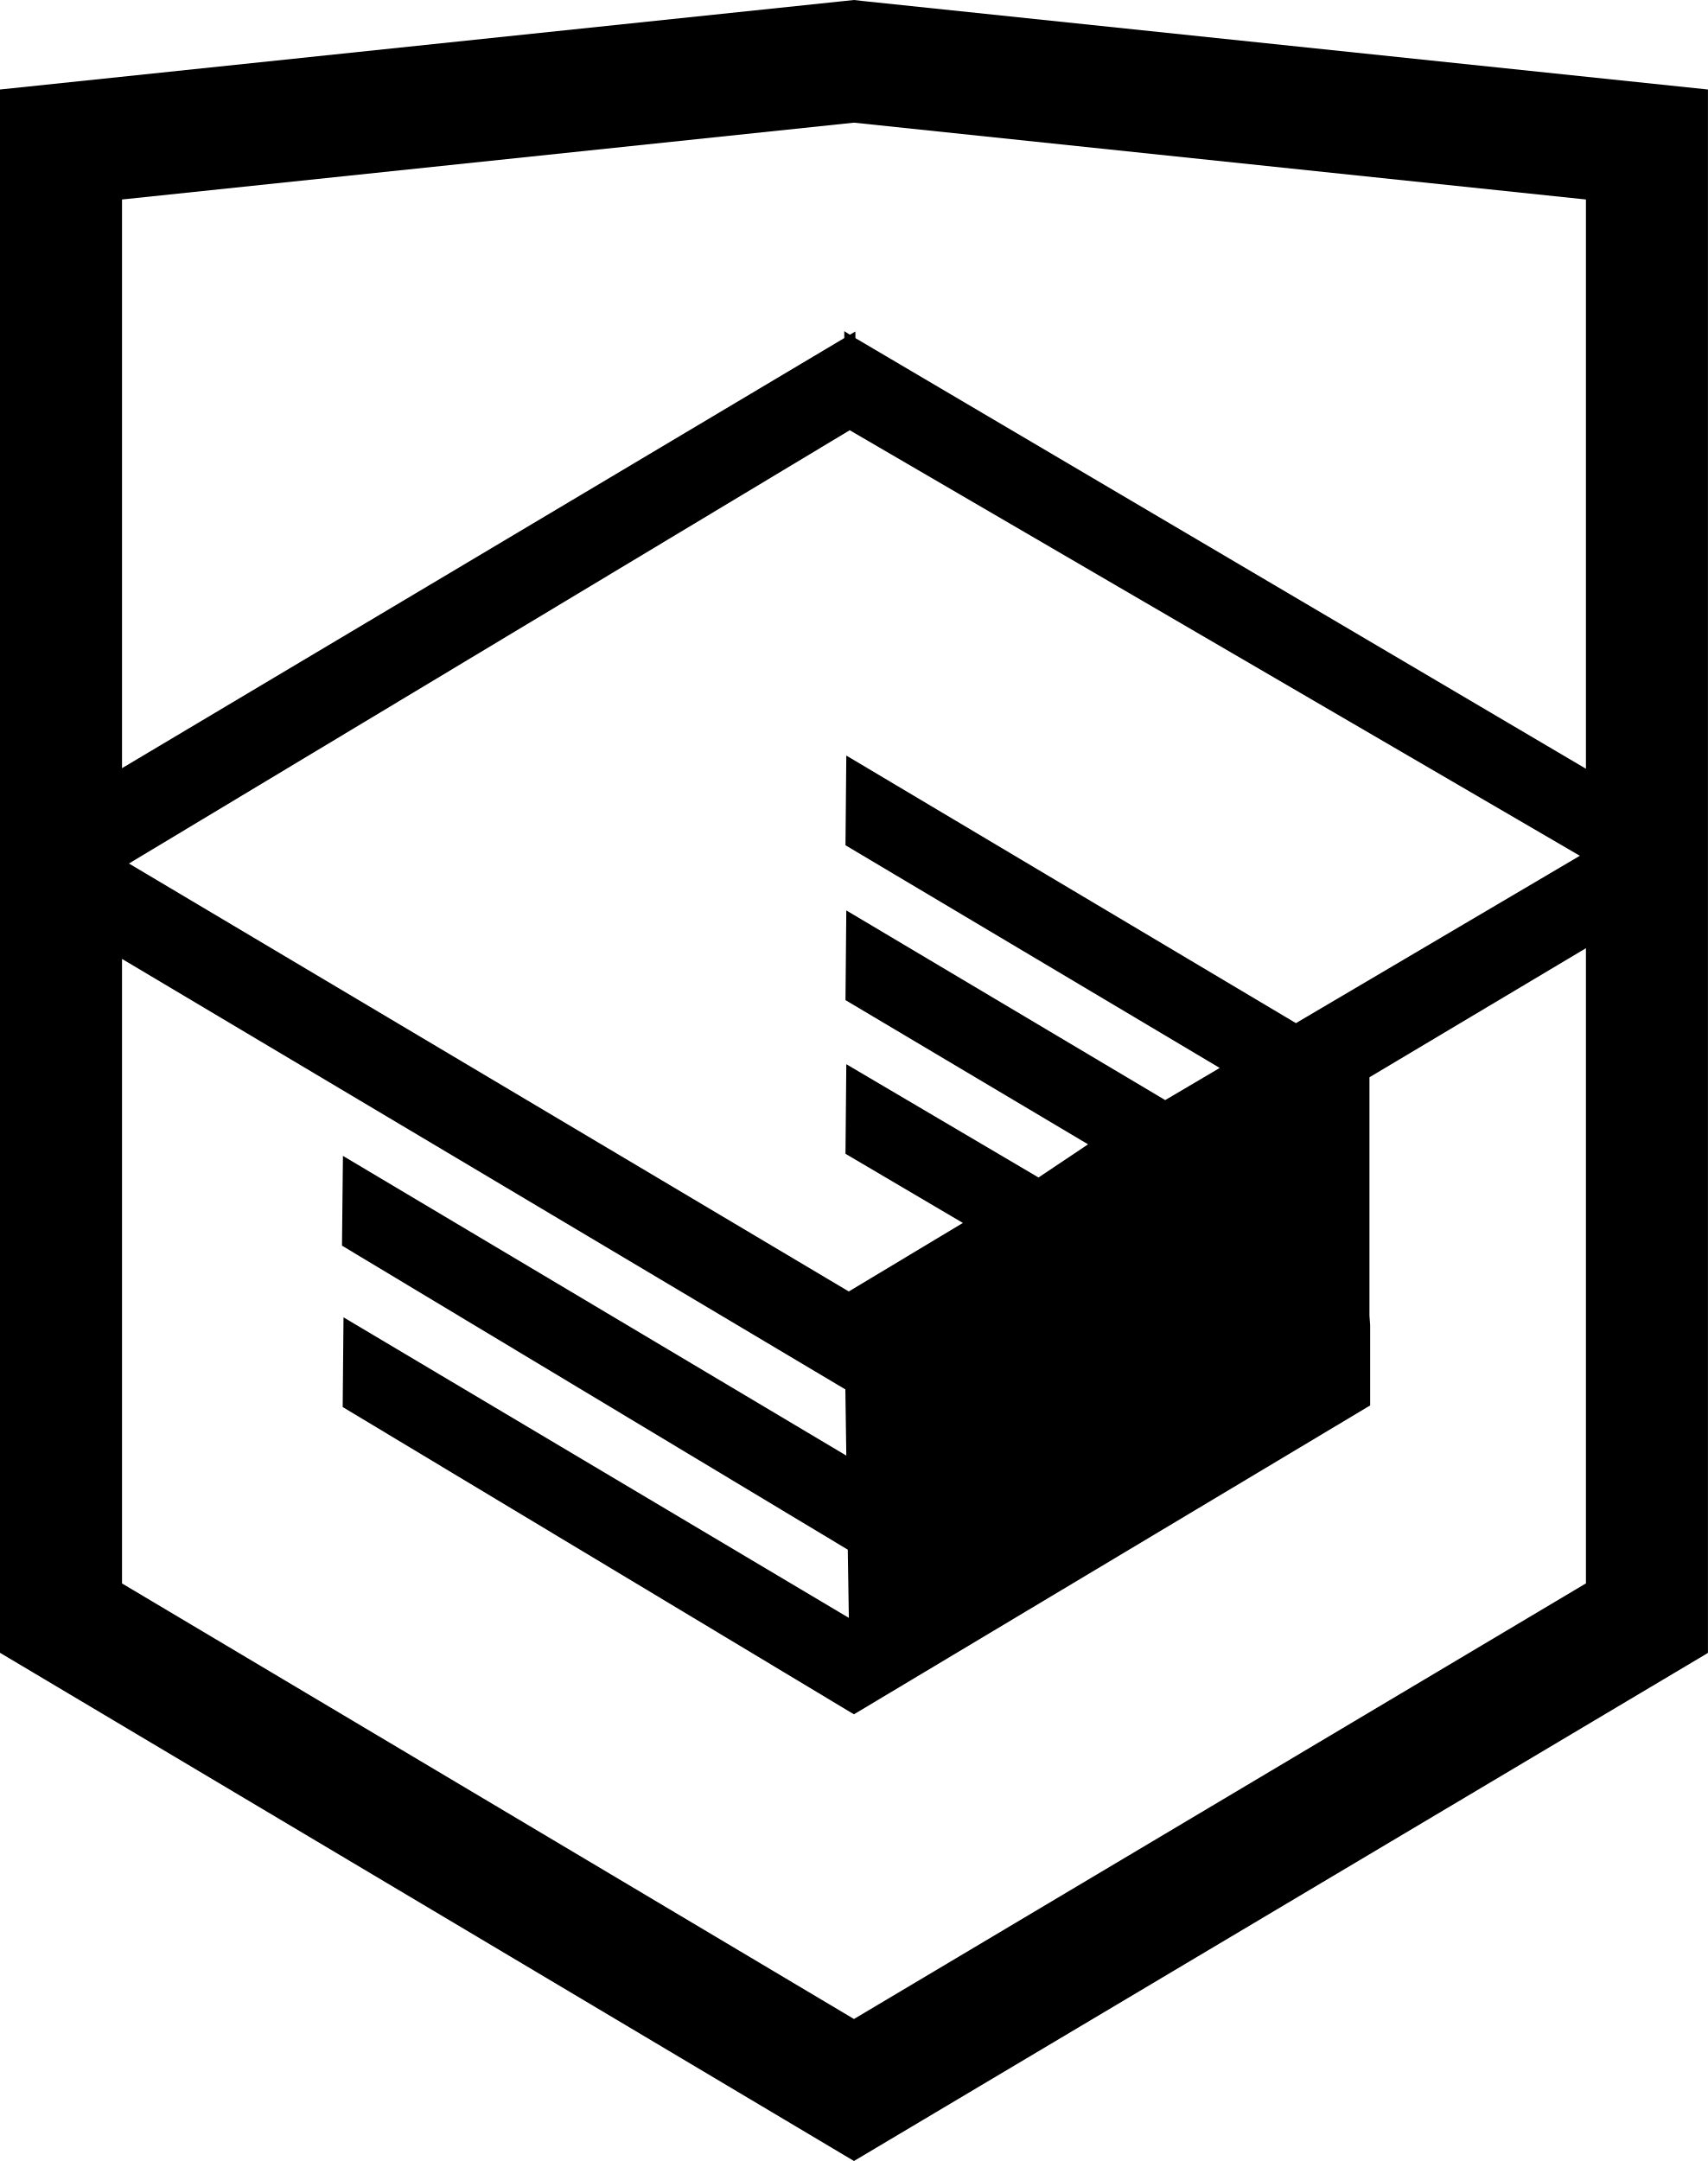
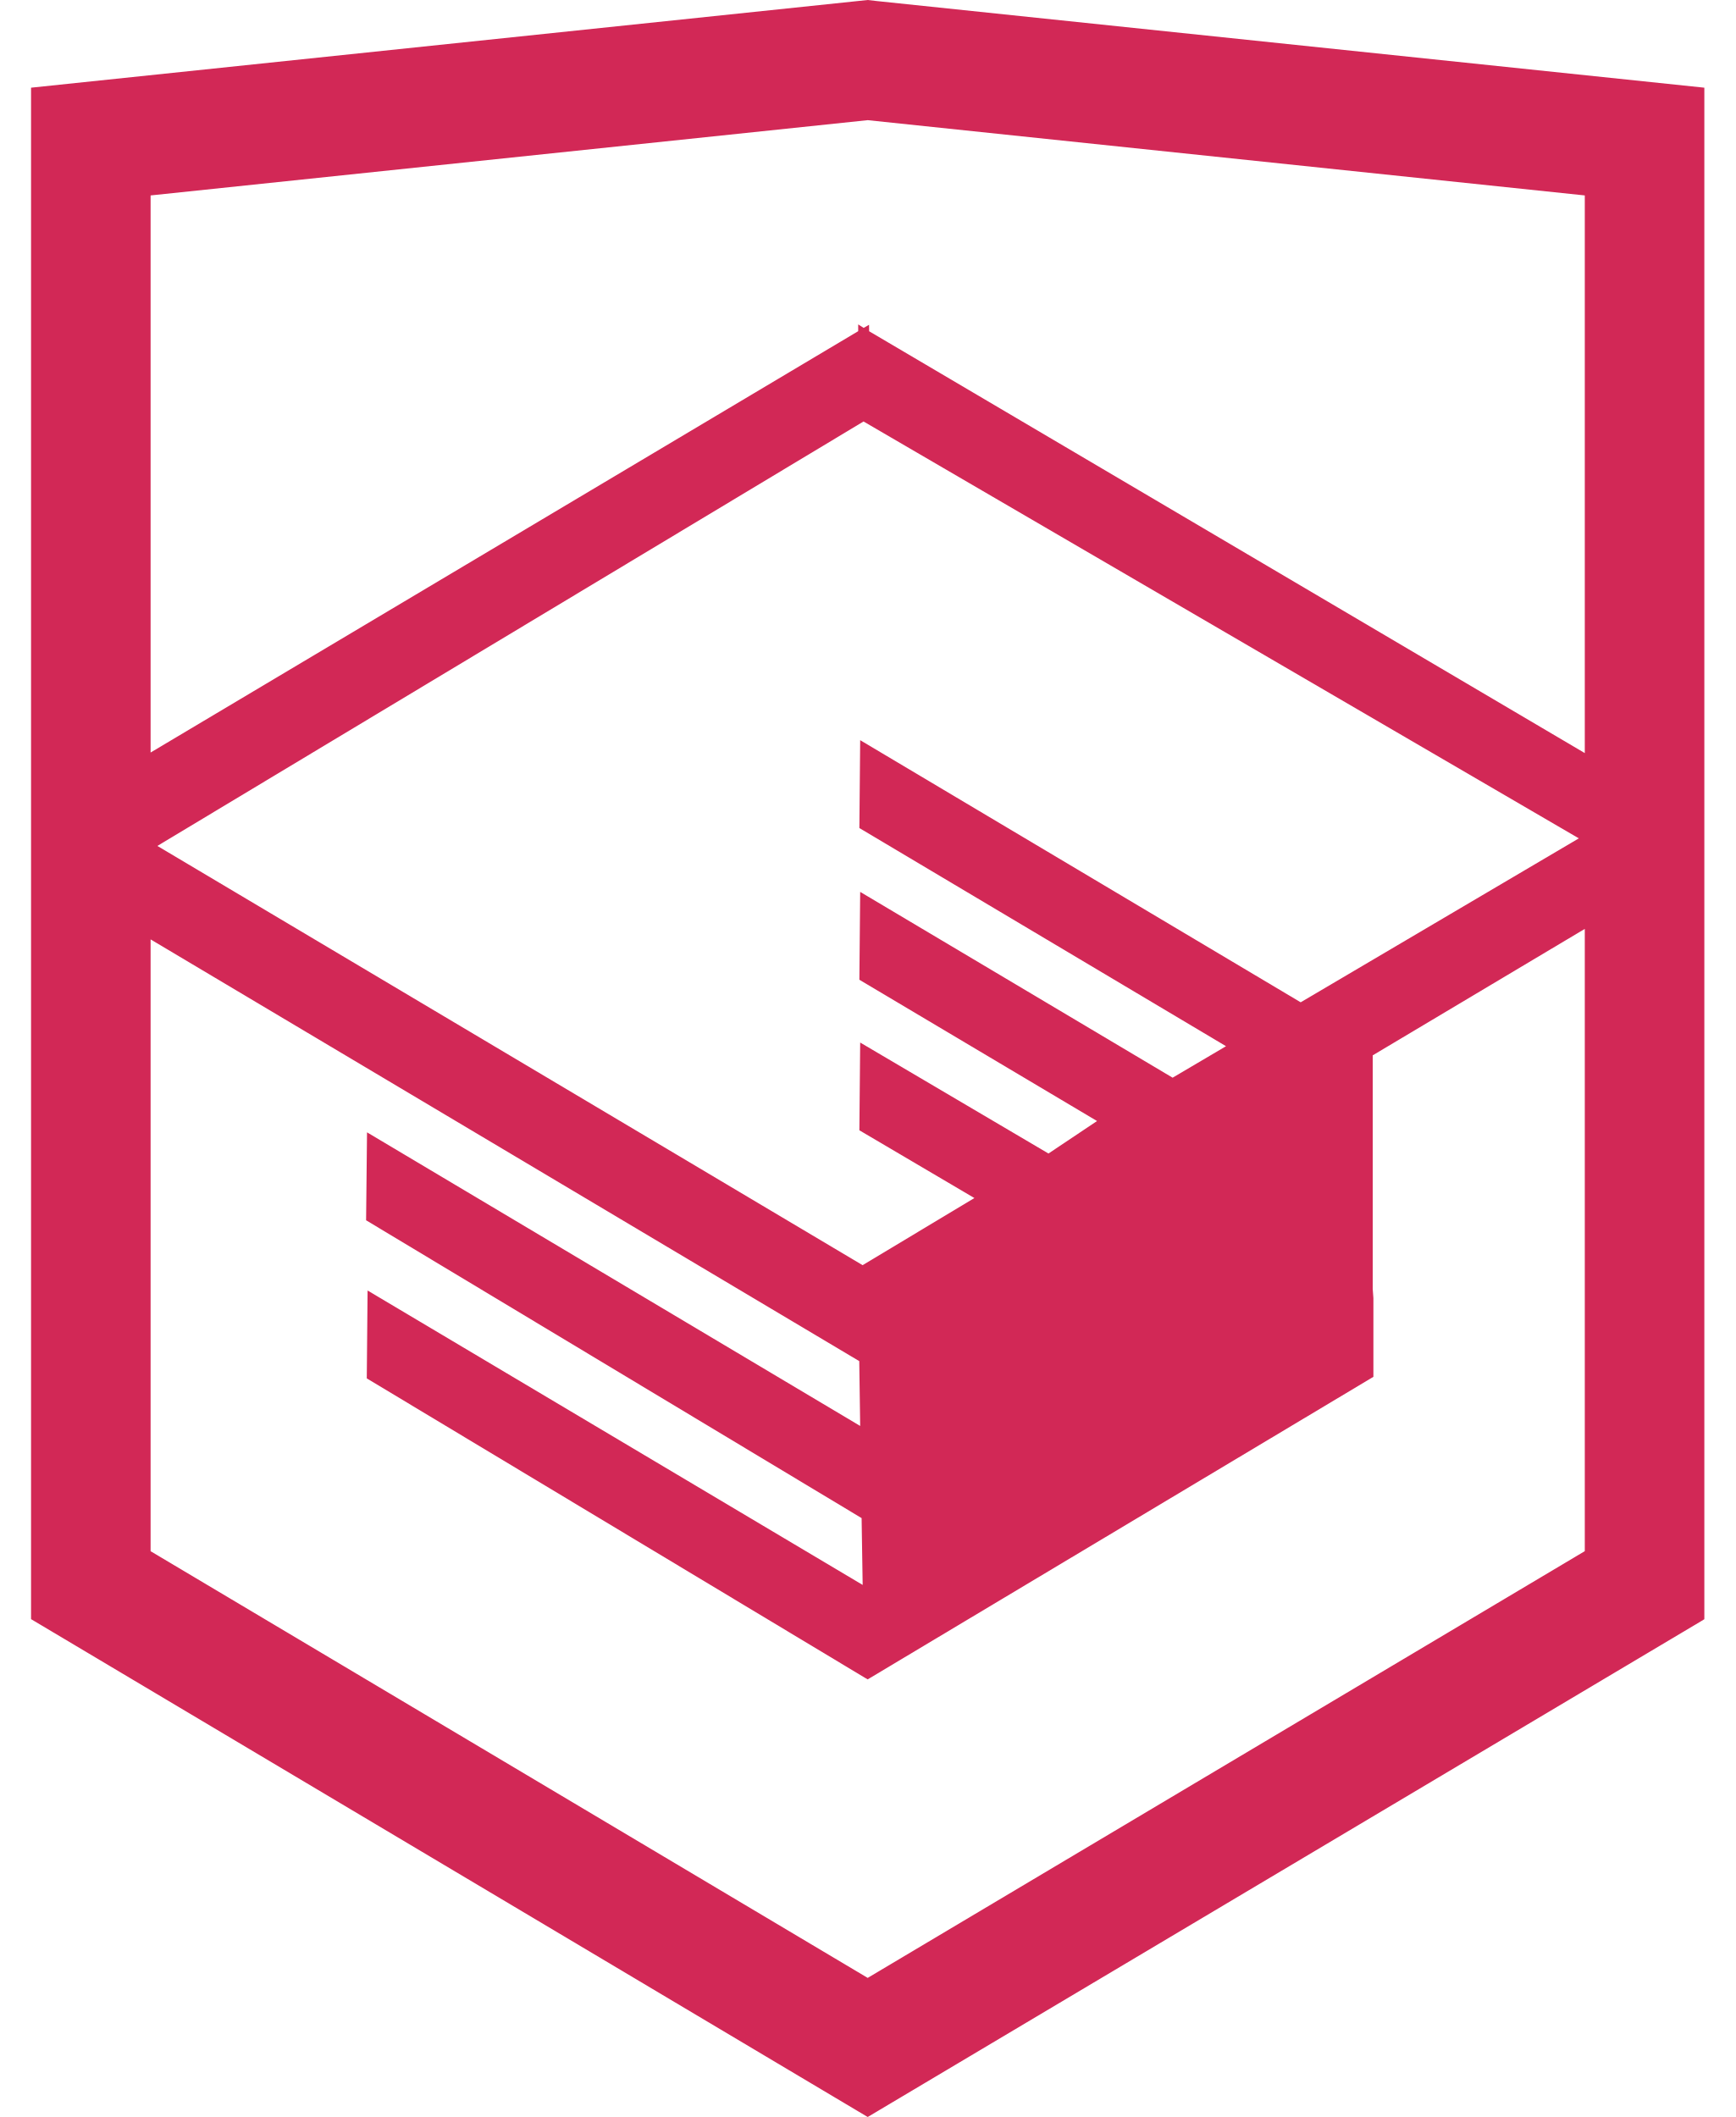
- <svg xmlns="http://www.w3.org/2000/svg" version="1.0" id="Layer_1" x="0px" y="0px" width="26.943px" height="34.09px" viewBox="0 0 26.943 34.09" enable-background="new 0 0 26.943 34.09" xml:space="preserve">
+ <svg xmlns="http://www.w3.org/2000/svg" fill="#d22856" version="1.0" id="Layer_1" x="0px" y="0px" width="27.943px" height="34.09px" viewBox="0 0 26.943 34.09" enable-background="new 0 0 26.943 34.09" xml:space="preserve">
  <path d="M13.62,0.017L13.472,0L0,1.412v24.661l13.472,8.017l13.43-7.99l0.042-0.026V1.412L13.62,0.017z M25.019,12.127L13.495,5.334 l-0.001-0.104L13.407,5.28l-0.088-0.056v0.109L1.925,12.118V3.147l11.547-1.212l11.547,1.212V12.127z M13.405,6.787L24.923,13.5 l-4.479,2.64l-7.093-4.221l-0.013,1.415l5.904,3.513l-0.86,0.507l-5.031-2.992l-0.013,1.415l3.827,2.275l-0.782,0.523l-3.032-1.787 l-0.013,1.413l1.852,1.091l-1.8,1.081L2.034,13.622L13.405,6.787z M1.925,15.127l11.411,6.791l0.015,1.044l-7.941-4.728L5.395,19.65 l7.979,4.796l0.017,1.076l-7.972-4.741l-0.013,1.415l8.021,4.821l0.045,0.026l8.143-4.872v-1.268l-0.011-0.148v-3.761l3.415-2.036 v10.02L13.472,31.85L1.925,24.979V15.127z" />
</svg>
